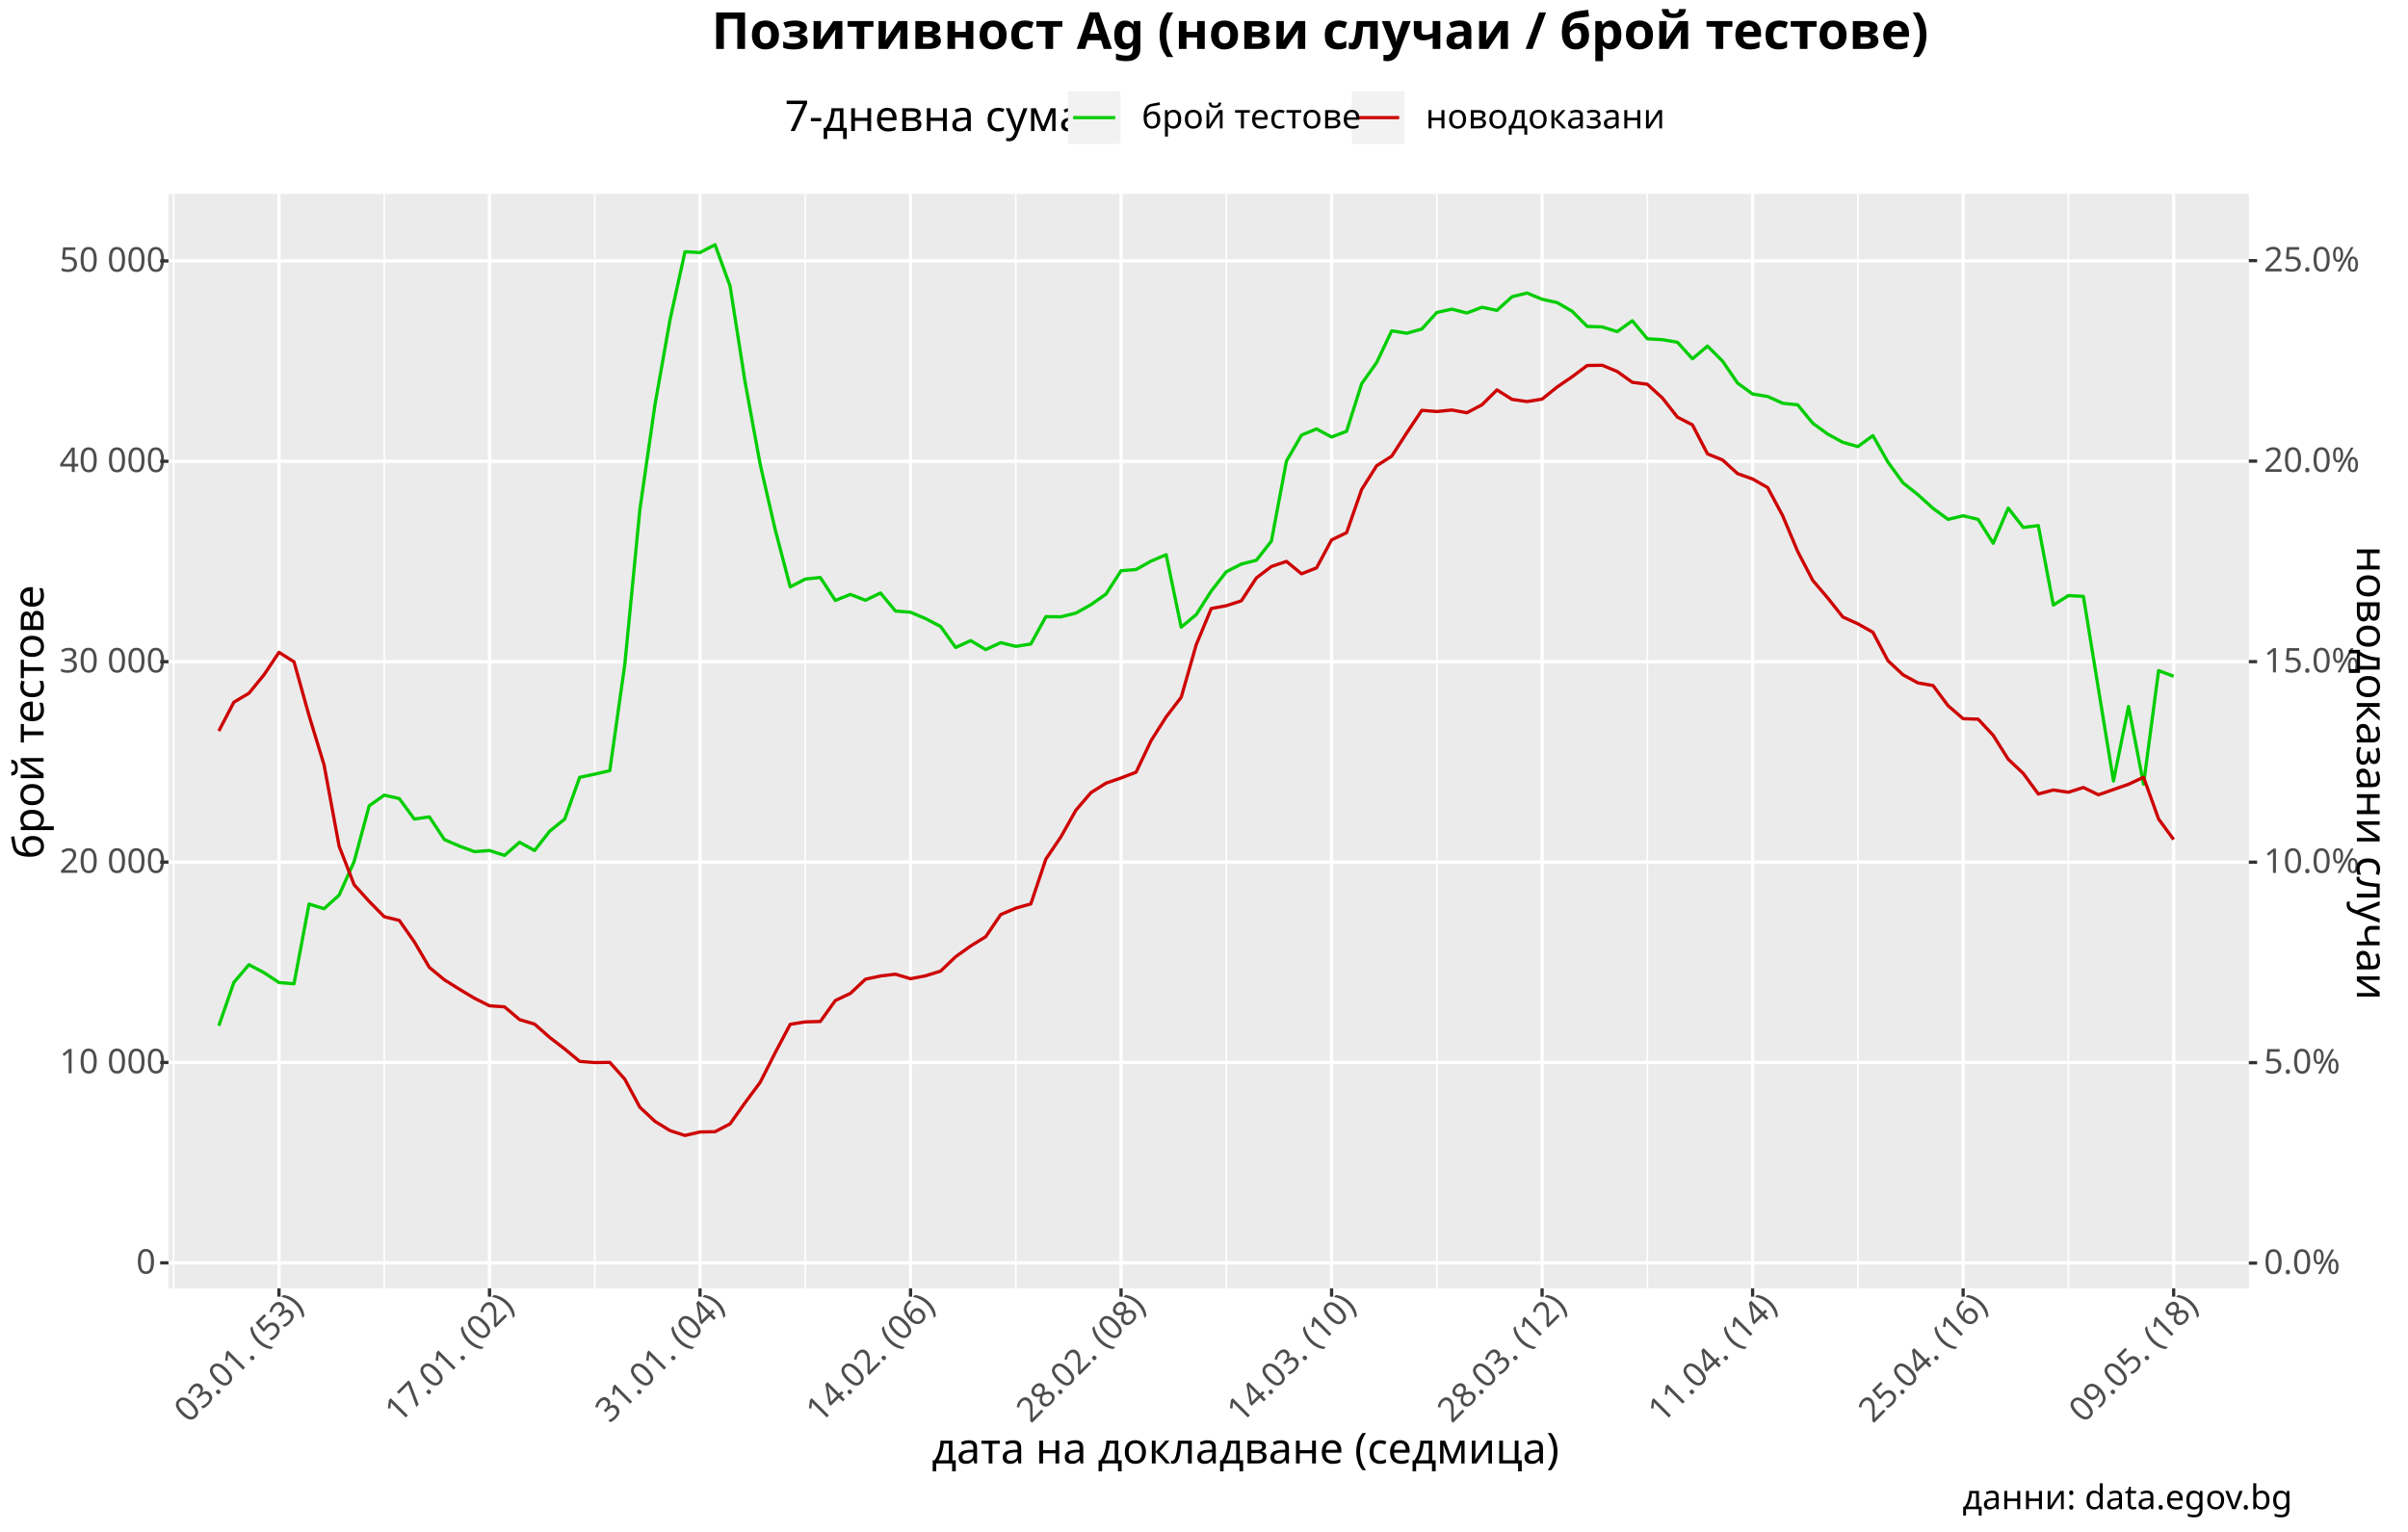
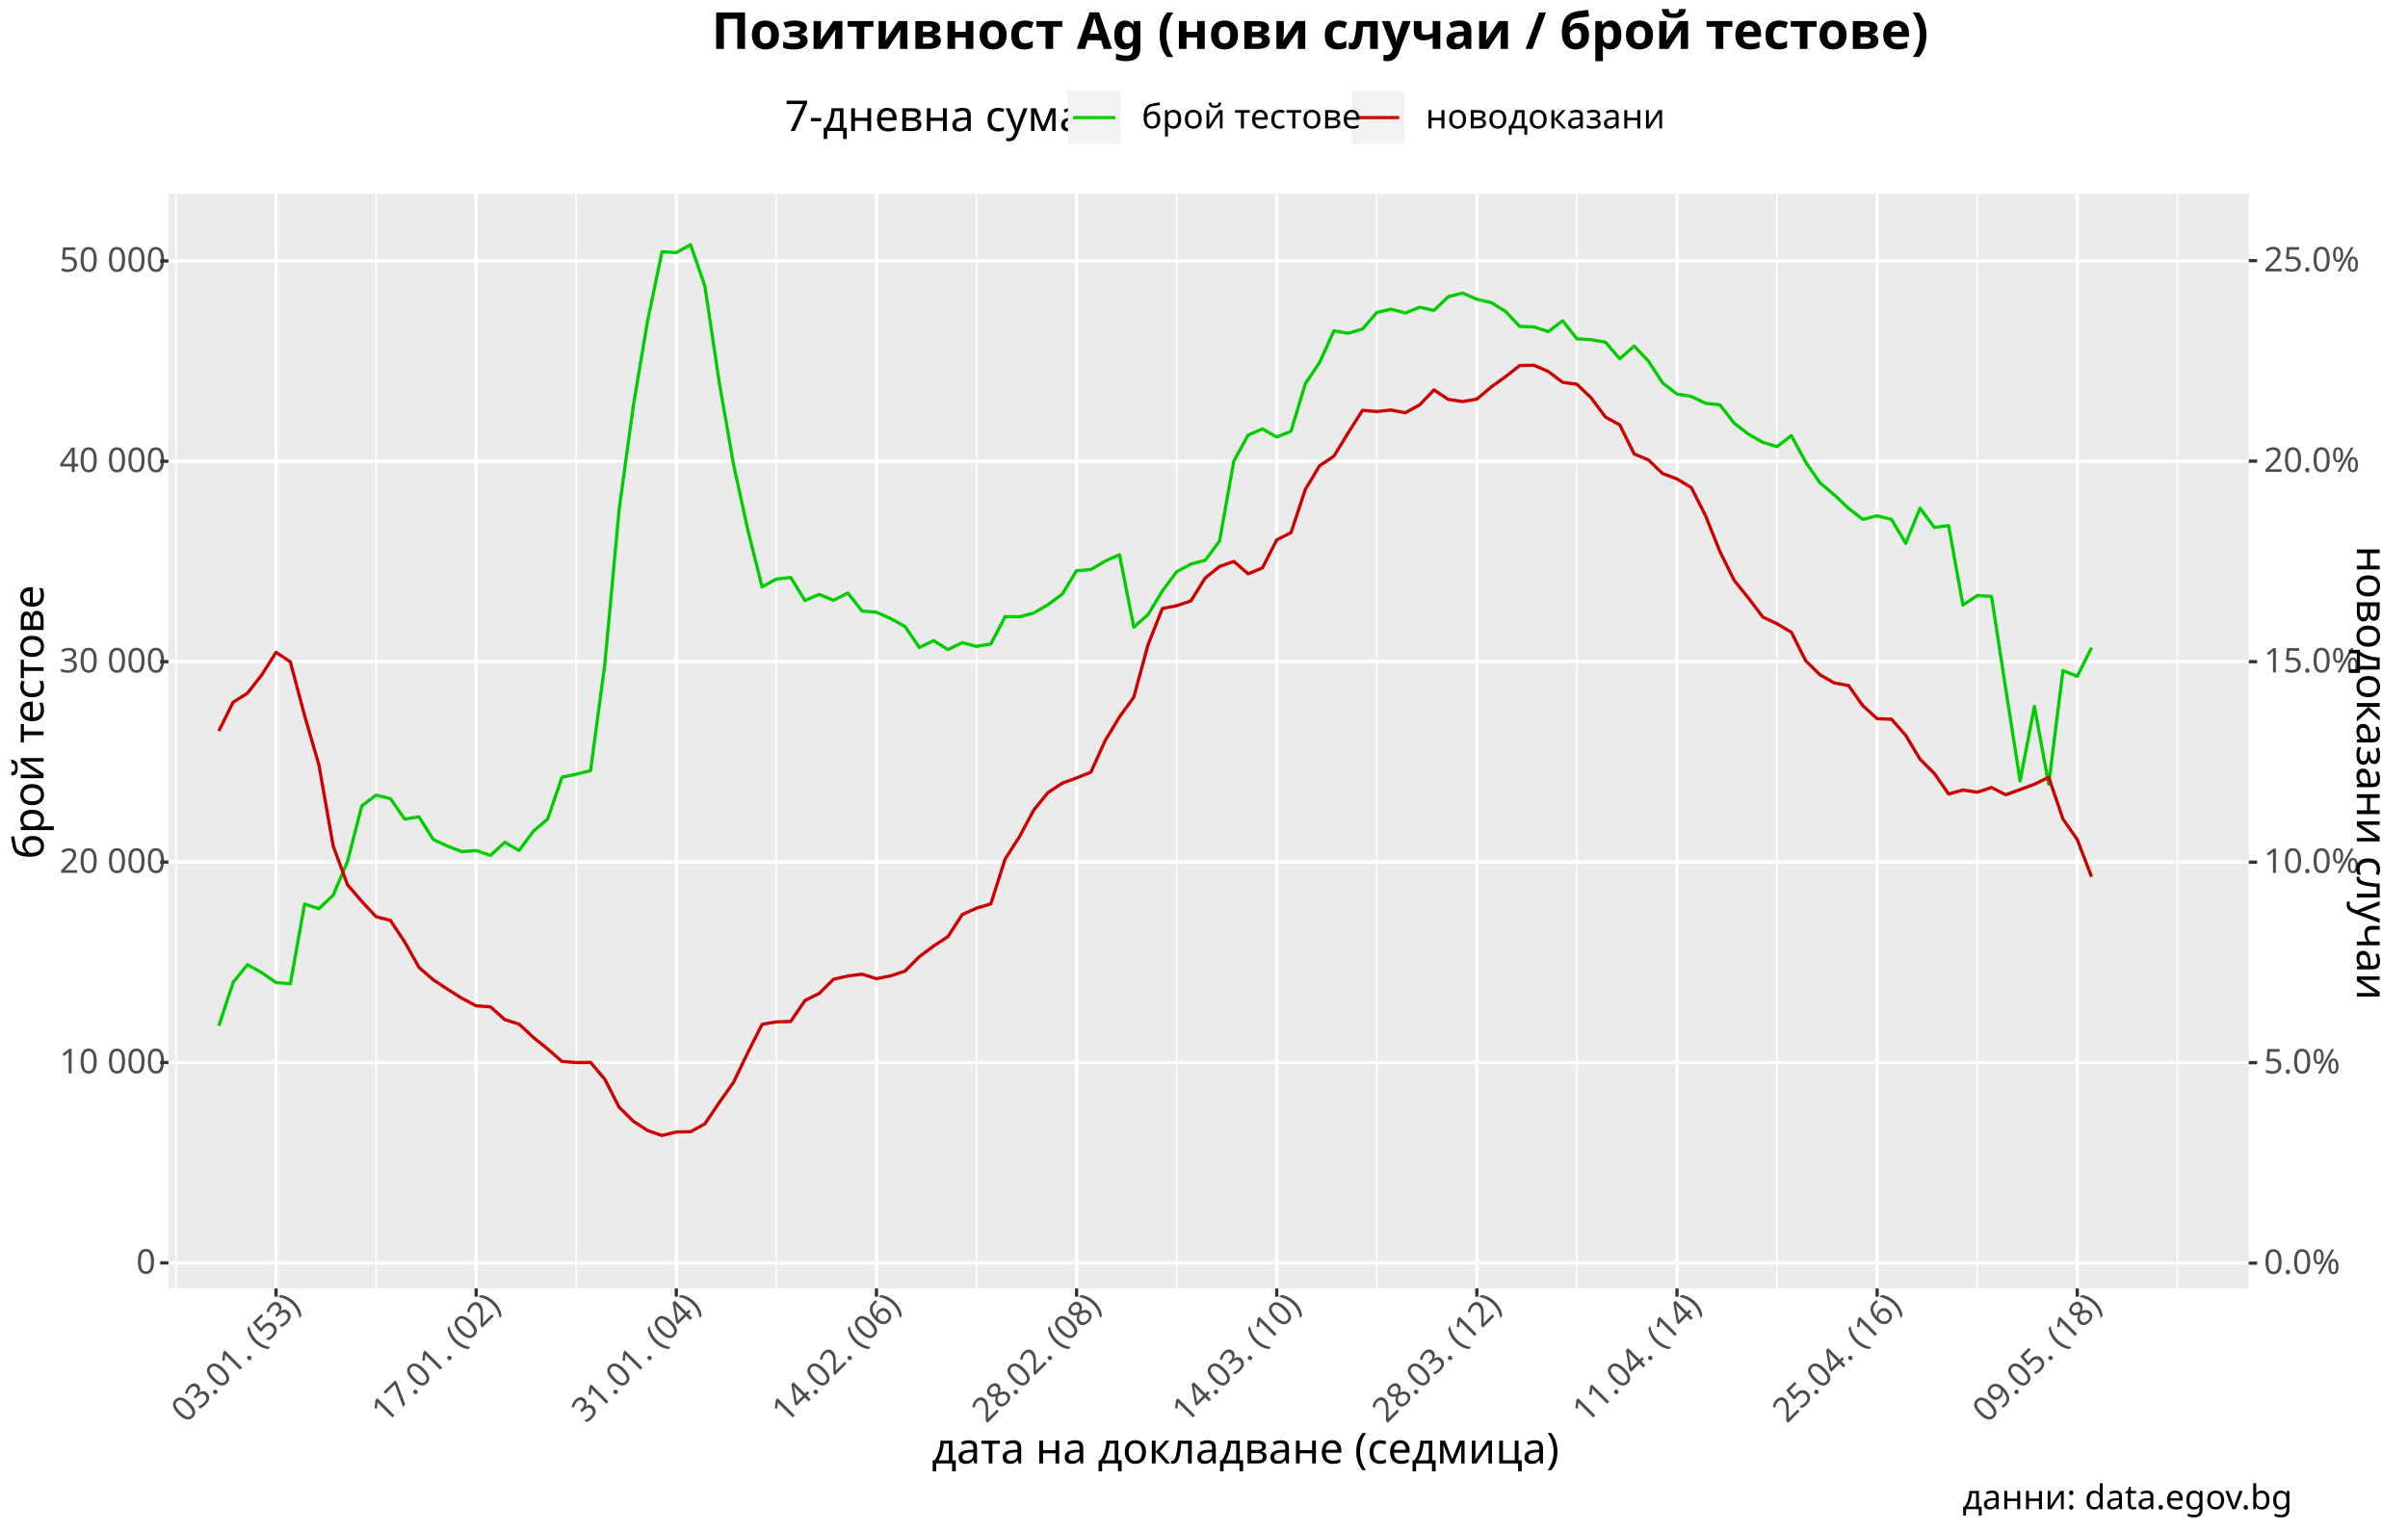
<svg xmlns="http://www.w3.org/2000/svg" viewBox="0 0 792.00 504.00">
  <defs>
    <style type="text/css">
    line, polyline, polygon, path, rect, circle {
      fill: none;
      stroke: #000000;
      stroke-linecap: round;
      stroke-linejoin: round;
      stroke-miterlimit: 10.00;
    }
  </style>
  </defs>
  <rect width="100%" height="100%" style="stroke: none; fill: #FFFFFF;" />
  <rect x="0.00" y="0.00" width="792.00" height="504.00" style="stroke-width: 1.07; stroke: #FFFFFF; fill: #FFFFFF;" />
  <defs>
    <clipPath id="cpNTUuNDF8NzM5LjY1fDQyMy44N3w2My43Nw==">
      <rect x="55.41" y="63.77" width="684.24" height="360.10" />
    </clipPath>
  </defs>
  <rect x="55.41" y="63.77" width="684.24" height="360.10" style="stroke-width: 1.07; stroke: none; fill: #EBEBEB;" clip-path="url(#cpNTUuNDF8NzM5LjY1fDQyMy44N3w2My43Nw==)" />
-   <polyline points="57.14,423.87 57.14,63.77 " style="stroke-width: 0.53; stroke: #FFFFFF; stroke-linecap: butt;" clip-path="url(#cpNTUuNDF8NzM5LjY1fDQyMy44N3w2My43Nw==)" />
-   <polyline points="126.38,423.87 126.38,63.77 " style="stroke-width: 0.53; stroke: #FFFFFF; stroke-linecap: butt;" clip-path="url(#cpNTUuNDF8NzM5LjY1fDQyMy44N3w2My43Nw==)" />
-   <polyline points="195.62,423.87 195.62,63.77 " style="stroke-width: 0.53; stroke: #FFFFFF; stroke-linecap: butt;" clip-path="url(#cpNTUuNDF8NzM5LjY1fDQyMy44N3w2My43Nw==)" />
-   <polyline points="264.86,423.87 264.86,63.77 " style="stroke-width: 0.53; stroke: #FFFFFF; stroke-linecap: butt;" clip-path="url(#cpNTUuNDF8NzM5LjY1fDQyMy44N3w2My43Nw==)" />
-   <polyline points="334.10,423.87 334.10,63.77 " style="stroke-width: 0.53; stroke: #FFFFFF; stroke-linecap: butt;" clip-path="url(#cpNTUuNDF8NzM5LjY1fDQyMy44N3w2My43Nw==)" />
-   <polyline points="403.34,423.87 403.34,63.77 " style="stroke-width: 0.53; stroke: #FFFFFF; stroke-linecap: butt;" clip-path="url(#cpNTUuNDF8NzM5LjY1fDQyMy44N3w2My43Nw==)" />
-   <polyline points="472.58,423.87 472.58,63.77 " style="stroke-width: 0.53; stroke: #FFFFFF; stroke-linecap: butt;" clip-path="url(#cpNTUuNDF8NzM5LjY1fDQyMy44N3w2My43Nw==)" />
-   <polyline points="541.82,423.87 541.82,63.77 " style="stroke-width: 0.53; stroke: #FFFFFF; stroke-linecap: butt;" clip-path="url(#cpNTUuNDF8NzM5LjY1fDQyMy44N3w2My43Nw==)" />
-   <polyline points="611.06,423.87 611.06,63.77 " style="stroke-width: 0.53; stroke: #FFFFFF; stroke-linecap: butt;" clip-path="url(#cpNTUuNDF8NzM5LjY1fDQyMy44N3w2My43Nw==)" />
-   <polyline points="680.30,423.87 680.30,63.77 " style="stroke-width: 0.53; stroke: #FFFFFF; stroke-linecap: butt;" clip-path="url(#cpNTUuNDF8NzM5LjY1fDQyMy44N3w2My43Nw==)" />
+   <polyline points="57.87,423.87 57.87,63.77 " style="stroke-width: 0.53; stroke: #FFFFFF; stroke-linecap: butt;" clip-path="url(#cpNTUuNDF8NzM5LjY1fDQyMy44N3w2My43Nw==)" />
+   <polyline points="123.70,423.87 123.70,63.77 " style="stroke-width: 0.53; stroke: #FFFFFF; stroke-linecap: butt;" clip-path="url(#cpNTUuNDF8NzM5LjY1fDQyMy44N3w2My43Nw==)" />
+   <polyline points="189.53,423.87 189.53,63.77 " style="stroke-width: 0.53; stroke: #FFFFFF; stroke-linecap: butt;" clip-path="url(#cpNTUuNDF8NzM5LjY1fDQyMy44N3w2My43Nw==)" />
+   <polyline points="255.35,423.87 255.35,63.77 " style="stroke-width: 0.53; stroke: #FFFFFF; stroke-linecap: butt;" clip-path="url(#cpNTUuNDF8NzM5LjY1fDQyMy44N3w2My43Nw==)" />
+   <polyline points="321.18,423.87 321.18,63.77 " style="stroke-width: 0.53; stroke: #FFFFFF; stroke-linecap: butt;" clip-path="url(#cpNTUuNDF8NzM5LjY1fDQyMy44N3w2My43Nw==)" />
+   <polyline points="387.01,423.87 387.01,63.77 " style="stroke-width: 0.53; stroke: #FFFFFF; stroke-linecap: butt;" clip-path="url(#cpNTUuNDF8NzM5LjY1fDQyMy44N3w2My43Nw==)" />
+   <polyline points="452.83,423.87 452.83,63.77 " style="stroke-width: 0.53; stroke: #FFFFFF; stroke-linecap: butt;" clip-path="url(#cpNTUuNDF8NzM5LjY1fDQyMy44N3w2My43Nw==)" />
+   <polyline points="518.66,423.87 518.66,63.77 " style="stroke-width: 0.53; stroke: #FFFFFF; stroke-linecap: butt;" clip-path="url(#cpNTUuNDF8NzM5LjY1fDQyMy44N3w2My43Nw==)" />
+   <polyline points="584.48,423.87 584.48,63.77 " style="stroke-width: 0.53; stroke: #FFFFFF; stroke-linecap: butt;" clip-path="url(#cpNTUuNDF8NzM5LjY1fDQyMy44N3w2My43Nw==)" />
+   <polyline points="650.31,423.87 650.31,63.77 " style="stroke-width: 0.53; stroke: #FFFFFF; stroke-linecap: butt;" clip-path="url(#cpNTUuNDF8NzM5LjY1fDQyMy44N3w2My43Nw==)" />
+   <polyline points="716.14,423.87 716.14,63.77 " style="stroke-width: 0.53; stroke: #FFFFFF; stroke-linecap: butt;" clip-path="url(#cpNTUuNDF8NzM5LjY1fDQyMy44N3w2My43Nw==)" />
  <polyline points="55.41,415.49 739.65,415.49 " style="stroke-width: 1.07; stroke: #FFFFFF; stroke-linecap: butt;" clip-path="url(#cpNTUuNDF8NzM5LjY1fDQyMy44N3w2My43Nw==)" />
  <polyline points="55.41,349.56 739.65,349.56 " style="stroke-width: 1.07; stroke: #FFFFFF; stroke-linecap: butt;" clip-path="url(#cpNTUuNDF8NzM5LjY1fDQyMy44N3w2My43Nw==)" />
  <polyline points="55.41,283.63 739.65,283.63 " style="stroke-width: 1.07; stroke: #FFFFFF; stroke-linecap: butt;" clip-path="url(#cpNTUuNDF8NzM5LjY1fDQyMy44N3w2My43Nw==)" />
  <polyline points="55.41,217.70 739.65,217.70 " style="stroke-width: 1.07; stroke: #FFFFFF; stroke-linecap: butt;" clip-path="url(#cpNTUuNDF8NzM5LjY1fDQyMy44N3w2My43Nw==)" />
  <polyline points="55.41,151.77 739.65,151.77 " style="stroke-width: 1.07; stroke: #FFFFFF; stroke-linecap: butt;" clip-path="url(#cpNTUuNDF8NzM5LjY1fDQyMy44N3w2My43Nw==)" />
  <polyline points="55.41,85.84 739.65,85.84 " style="stroke-width: 1.07; stroke: #FFFFFF; stroke-linecap: butt;" clip-path="url(#cpNTUuNDF8NzM5LjY1fDQyMy44N3w2My43Nw==)" />
-   <polyline points="91.76,423.87 91.76,63.77 " style="stroke-width: 1.07; stroke: #FFFFFF; stroke-linecap: butt;" clip-path="url(#cpNTUuNDF8NzM5LjY1fDQyMy44N3w2My43Nw==)" />
-   <polyline points="161.00,423.87 161.00,63.77 " style="stroke-width: 1.07; stroke: #FFFFFF; stroke-linecap: butt;" clip-path="url(#cpNTUuNDF8NzM5LjY1fDQyMy44N3w2My43Nw==)" />
-   <polyline points="230.24,423.87 230.24,63.77 " style="stroke-width: 1.07; stroke: #FFFFFF; stroke-linecap: butt;" clip-path="url(#cpNTUuNDF8NzM5LjY1fDQyMy44N3w2My43Nw==)" />
-   <polyline points="299.48,423.87 299.48,63.77 " style="stroke-width: 1.07; stroke: #FFFFFF; stroke-linecap: butt;" clip-path="url(#cpNTUuNDF8NzM5LjY1fDQyMy44N3w2My43Nw==)" />
-   <polyline points="368.72,423.87 368.72,63.77 " style="stroke-width: 1.07; stroke: #FFFFFF; stroke-linecap: butt;" clip-path="url(#cpNTUuNDF8NzM5LjY1fDQyMy44N3w2My43Nw==)" />
-   <polyline points="437.96,423.87 437.96,63.77 " style="stroke-width: 1.07; stroke: #FFFFFF; stroke-linecap: butt;" clip-path="url(#cpNTUuNDF8NzM5LjY1fDQyMy44N3w2My43Nw==)" />
-   <polyline points="507.20,423.87 507.20,63.77 " style="stroke-width: 1.07; stroke: #FFFFFF; stroke-linecap: butt;" clip-path="url(#cpNTUuNDF8NzM5LjY1fDQyMy44N3w2My43Nw==)" />
-   <polyline points="576.44,423.87 576.44,63.77 " style="stroke-width: 1.07; stroke: #FFFFFF; stroke-linecap: butt;" clip-path="url(#cpNTUuNDF8NzM5LjY1fDQyMy44N3w2My43Nw==)" />
-   <polyline points="645.68,423.87 645.68,63.77 " style="stroke-width: 1.07; stroke: #FFFFFF; stroke-linecap: butt;" clip-path="url(#cpNTUuNDF8NzM5LjY1fDQyMy44N3w2My43Nw==)" />
-   <polyline points="714.92,423.87 714.92,63.77 " style="stroke-width: 1.07; stroke: #FFFFFF; stroke-linecap: butt;" clip-path="url(#cpNTUuNDF8NzM5LjY1fDQyMy44N3w2My43Nw==)" />
-   <polyline points="71.97,337.49 76.92,323.21 81.87,317.38 86.81,319.99 91.76,323.26 96.70,323.66 101.65,297.43 106.59,298.96 111.54,294.49 116.49,283.40 121.43,265.11 126.38,261.60 131.32,262.73 136.27,269.47 141.21,268.75 146.16,276.21 151.11,278.37 156.05,280.19 161.00,279.82 165.94,281.43 170.89,277.11 175.83,279.81 180.78,273.47 185.73,269.48 190.67,255.73 195.62,254.70 200.56,253.54 205.51,218.51 210.45,167.66 215.40,133.29 220.35,105.32 225.29,82.83 230.24,83.09 235.18,80.51 240.13,94.14 245.07,125.74 250.02,152.72 254.97,174.28 259.91,193.08 264.86,190.51 269.80,190.00 274.75,197.55 279.69,195.56 284.64,197.49 289.59,195.10 294.53,201.03 299.48,201.43 304.42,203.52 309.37,206.12 314.31,213.02 319.26,210.77 324.21,213.71 329.15,211.43 334.10,212.65 339.04,211.88 343.99,202.88 348.93,202.93 353.88,201.70 358.83,198.93 363.77,195.44 368.72,187.77 373.66,187.37 378.61,184.59 383.55,182.50 388.50,206.34 393.45,202.20 398.39,194.44 403.34,188.10 408.28,185.58 413.23,184.32 418.17,178.03 423.12,151.69 428.07,143.15 433.01,141.12 437.96,143.78 442.90,141.89 447.85,126.24 452.79,119.26 457.74,108.83 462.69,109.64 467.63,108.26 472.58,102.81 477.52,101.71 482.47,102.98 487.41,101.09 492.36,102.11 497.31,97.63 502.25,96.40 507.20,98.46 512.14,99.55 517.09,102.41 522.03,107.39 526.98,107.56 531.93,109.10 536.87,105.53 541.82,111.46 546.76,111.75 551.71,112.59 556.65,118.05 561.60,113.86 566.55,118.81 571.49,126.03 576.44,129.63 581.38,130.44 586.33,132.67 591.27,133.19 596.22,139.24 601.17,142.83 606.11,145.52 611.06,146.93 616.00,143.32 620.95,152.03 625.89,158.84 630.84,162.78 635.79,167.25 640.73,170.87 645.68,169.69 650.62,170.88 655.57,178.73 660.51,167.17 665.46,173.52 670.41,172.92 675.35,199.07 680.30,195.95 685.24,196.21 690.19,226.72 695.13,256.95 700.08,232.41 705.03,258.01 709.97,220.63 714.92,222.50 " style="stroke-width: 1.07; stroke: #00CD00; stroke-linecap: butt;" clip-path="url(#cpNTUuNDF8NzM5LjY1fDQyMy44N3w2My43Nw==)" />
-   <polyline points="71.97,240.49 76.92,231.02 81.87,228.08 86.81,222.04 91.76,214.62 96.70,217.73 101.65,235.44 106.59,251.66 111.54,278.40 116.49,291.10 121.43,296.57 126.38,301.60 131.32,302.81 136.27,309.87 141.21,318.27 146.16,322.36 151.11,325.46 156.05,328.42 161.00,330.91 165.94,331.25 170.89,335.45 175.83,336.93 180.78,341.30 185.73,345.11 190.67,349.21 195.62,349.58 200.56,349.52 205.51,355.07 210.45,364.28 215.40,368.91 220.35,371.96 225.29,373.57 230.24,372.42 235.18,372.33 240.13,369.74 245.07,362.77 250.02,356.10 254.97,346.33 259.91,337.00 264.86,336.20 269.80,336.07 274.75,329.17 279.69,326.83 284.64,322.17 289.59,321.10 294.53,320.51 299.48,322.00 304.42,321.04 309.37,319.49 314.31,314.76 319.26,311.23 324.21,308.17 329.15,300.89 334.10,298.78 339.04,297.39 343.99,282.64 348.93,275.33 353.88,266.53 358.83,260.77 363.77,257.66 368.72,255.95 373.66,254.06 378.61,243.65 383.55,235.86 388.50,229.40 393.45,212.10 398.39,200.20 403.34,199.28 408.28,197.68 413.23,190.14 418.17,186.38 423.12,184.70 428.07,188.78 433.01,186.84 437.96,177.63 442.90,175.24 447.85,161.04 452.79,153.23 457.74,150.08 462.69,142.41 467.63,135.00 472.58,135.39 477.52,134.90 482.47,135.79 487.41,133.19 492.36,128.28 497.31,131.40 502.25,132.11 507.20,131.31 512.14,127.33 517.09,123.95 522.03,120.25 526.98,120.17 531.93,122.23 536.87,125.78 541.82,126.42 546.76,130.93 551.71,137.23 556.65,139.78 561.60,149.32 566.55,151.32 571.49,155.82 576.44,157.59 581.38,160.40 586.33,169.67 591.27,181.44 596.22,190.95 601.17,196.76 606.11,202.99 611.06,205.23 616.00,208.02 620.95,217.37 625.89,222.00 630.84,224.69 635.79,225.54 640.73,232.18 645.68,236.45 650.62,236.61 655.57,241.92 660.51,249.78 665.46,254.45 670.41,261.23 675.35,259.91 680.30,260.65 685.24,259.08 690.19,261.49 695.13,259.76 700.08,258.03 705.03,255.72 709.97,269.46 714.92,276.21 " style="stroke-width: 1.07; stroke: #CD0000; stroke-linecap: butt;" clip-path="url(#cpNTUuNDF8NzM5LjY1fDQyMy44N3w2My43Nw==)" />
+   <polyline points="90.79,423.87 90.79,63.77 " style="stroke-width: 1.07; stroke: #FFFFFF; stroke-linecap: butt;" clip-path="url(#cpNTUuNDF8NzM5LjY1fDQyMy44N3w2My43Nw==)" />
+   <polyline points="156.61,423.87 156.61,63.77 " style="stroke-width: 1.07; stroke: #FFFFFF; stroke-linecap: butt;" clip-path="url(#cpNTUuNDF8NzM5LjY1fDQyMy44N3w2My43Nw==)" />
+   <polyline points="222.44,423.87 222.44,63.77 " style="stroke-width: 1.07; stroke: #FFFFFF; stroke-linecap: butt;" clip-path="url(#cpNTUuNDF8NzM5LjY1fDQyMy44N3w2My43Nw==)" />
+   <polyline points="288.27,423.87 288.27,63.77 " style="stroke-width: 1.07; stroke: #FFFFFF; stroke-linecap: butt;" clip-path="url(#cpNTUuNDF8NzM5LjY1fDQyMy44N3w2My43Nw==)" />
+   <polyline points="354.09,423.87 354.09,63.77 " style="stroke-width: 1.07; stroke: #FFFFFF; stroke-linecap: butt;" clip-path="url(#cpNTUuNDF8NzM5LjY1fDQyMy44N3w2My43Nw==)" />
+   <polyline points="419.92,423.87 419.92,63.77 " style="stroke-width: 1.07; stroke: #FFFFFF; stroke-linecap: butt;" clip-path="url(#cpNTUuNDF8NzM5LjY1fDQyMy44N3w2My43Nw==)" />
+   <polyline points="485.74,423.87 485.74,63.77 " style="stroke-width: 1.07; stroke: #FFFFFF; stroke-linecap: butt;" clip-path="url(#cpNTUuNDF8NzM5LjY1fDQyMy44N3w2My43Nw==)" />
+   <polyline points="551.57,423.87 551.57,63.77 " style="stroke-width: 1.07; stroke: #FFFFFF; stroke-linecap: butt;" clip-path="url(#cpNTUuNDF8NzM5LjY1fDQyMy44N3w2My43Nw==)" />
+   <polyline points="617.40,423.87 617.40,63.77 " style="stroke-width: 1.07; stroke: #FFFFFF; stroke-linecap: butt;" clip-path="url(#cpNTUuNDF8NzM5LjY1fDQyMy44N3w2My43Nw==)" />
+   <polyline points="683.22,423.87 683.22,63.77 " style="stroke-width: 1.07; stroke: #FFFFFF; stroke-linecap: butt;" clip-path="url(#cpNTUuNDF8NzM5LjY1fDQyMy44N3w2My43Nw==)" />
+   <polyline points="71.98,337.49 76.68,323.21 81.38,317.38 86.09,319.99 90.79,323.26 95.49,323.66 100.19,297.43 104.89,298.96 109.60,294.49 114.30,283.40 119.00,265.11 123.70,261.60 128.40,262.73 133.10,269.47 137.81,268.75 142.51,276.21 147.21,278.37 151.91,280.19 156.61,279.82 161.32,281.43 166.02,277.11 170.72,279.81 175.42,273.47 180.12,269.48 184.83,255.73 189.53,254.70 194.23,253.54 198.93,218.51 203.63,167.66 208.33,133.29 213.04,105.32 217.74,82.83 222.44,83.09 227.14,80.51 231.84,94.14 236.55,125.74 241.25,152.72 245.95,174.28 250.65,193.08 255.35,190.51 260.06,190.00 264.76,197.55 269.46,195.56 274.16,197.49 278.86,195.10 283.56,201.03 288.27,201.43 292.97,203.52 297.67,206.12 302.37,213.02 307.07,210.77 311.78,213.71 316.48,211.43 321.18,212.65 325.88,211.88 330.58,202.88 335.28,202.93 339.99,201.70 344.69,198.93 349.39,195.44 354.09,187.77 358.79,187.37 363.50,184.59 368.20,182.50 372.90,206.34 377.60,202.20 382.30,194.44 387.01,188.10 391.71,185.58 396.41,184.32 401.11,178.03 405.81,151.69 410.51,143.15 415.22,141.12 419.92,143.78 424.62,141.89 429.32,126.24 434.02,119.26 438.73,108.83 443.43,109.64 448.13,108.26 452.83,102.81 457.53,101.71 462.24,102.98 466.94,101.09 471.64,102.11 476.34,97.63 481.04,96.40 485.74,98.46 490.45,99.55 495.15,102.41 499.85,107.39 504.55,107.56 509.25,109.10 513.96,105.53 518.66,111.46 523.36,111.75 528.06,112.59 532.76,118.05 537.47,113.86 542.17,118.81 546.87,126.03 551.57,129.63 556.27,130.44 560.97,132.67 565.68,133.19 570.38,139.24 575.08,142.83 579.78,145.52 584.48,146.93 589.19,143.32 593.89,152.03 598.59,158.84 603.29,162.78 607.99,167.25 612.69,170.87 617.40,169.69 622.10,170.88 626.80,178.73 631.50,167.17 636.20,173.52 640.91,172.92 645.61,199.07 650.31,195.95 655.01,196.21 659.71,226.72 664.42,256.95 669.12,232.41 673.82,258.01 678.52,220.63 683.22,222.50 687.92,213.08 " style="stroke-width: 1.07; stroke: #00CD00; stroke-linecap: butt;" clip-path="url(#cpNTUuNDF8NzM5LjY1fDQyMy44N3w2My43Nw==)" />
+   <polyline points="71.98,240.49 76.68,231.02 81.38,228.08 86.09,222.04 90.79,214.62 95.49,217.73 100.19,235.44 104.89,251.66 109.60,278.40 114.30,291.10 119.00,296.57 123.70,301.60 128.40,302.81 133.10,309.87 137.81,318.27 142.51,322.36 147.21,325.46 151.91,328.42 156.61,330.91 161.32,331.25 166.02,335.45 170.72,336.93 175.42,341.30 180.12,345.11 184.83,349.21 189.53,349.58 194.23,349.52 198.93,355.07 203.63,364.28 208.33,368.91 213.04,371.96 217.74,373.57 222.44,372.42 227.14,372.33 231.84,369.74 236.55,362.77 241.25,356.10 245.95,346.33 250.65,337.00 255.35,336.20 260.06,336.07 264.76,329.17 269.46,326.83 274.16,322.17 278.86,321.10 283.56,320.51 288.27,322.00 292.97,321.04 297.67,319.49 302.37,314.76 307.07,311.23 311.78,308.17 316.48,300.89 321.18,298.78 325.88,297.39 330.58,282.64 335.28,275.33 339.99,266.53 344.69,260.77 349.39,257.66 354.09,255.95 358.79,254.06 363.50,243.65 368.20,235.86 372.90,229.40 377.60,212.10 382.30,200.20 387.01,199.28 391.71,197.68 396.41,190.14 401.11,186.38 405.81,184.70 410.51,188.78 415.22,186.84 419.92,177.63 424.62,175.24 429.32,161.04 434.02,153.23 438.73,150.08 443.43,142.41 448.13,135.00 452.83,135.39 457.53,134.90 462.24,135.79 466.94,133.19 471.64,128.28 476.34,131.40 481.04,132.11 485.74,131.31 490.45,127.33 495.15,123.95 499.85,120.25 504.55,120.17 509.25,122.23 513.96,125.78 518.66,126.42 523.36,130.93 528.06,137.23 532.76,139.78 537.47,149.32 542.17,151.32 546.87,155.82 551.57,157.59 556.27,160.40 560.97,169.67 565.68,181.44 570.38,190.95 575.08,196.76 579.78,202.99 584.48,205.23 589.19,208.02 593.89,217.37 598.59,222.00 603.29,224.69 607.99,225.54 612.69,232.18 617.40,236.45 622.10,236.61 626.80,241.92 631.50,249.78 636.20,254.45 640.91,261.23 645.61,259.91 650.31,260.65 655.01,259.08 659.71,261.49 664.42,259.76 669.12,258.03 673.82,255.72 678.52,269.46 683.22,276.21 687.92,288.44 " style="stroke-width: 1.07; stroke: #CD0000; stroke-linecap: butt;" clip-path="url(#cpNTUuNDF8NzM5LjY1fDQyMy44N3w2My43Nw==)" />
  <defs>
    <clipPath id="cpMC4wMHw3OTIuMDB8NTA0LjAwfDAuMDA=">
      <rect x="0.00" y="0.00" width="792.00" height="504.00" />
    </clipPath>
  </defs>
  <g clip-path="url(#cpMC4wMHw3OTIuMDB8NTA0LjAwfDAuMDA=)">
    <text x="44.80" y="419.03" style="font-size: 11.20px; fill: #4D4D4D; font-family: Calibri;" textLength="5.68px" lengthAdjust="spacingAndGlyphs">0</text>
  </g>
  <g clip-path="url(#cpMC4wMHw3OTIuMDB8NTA0LjAwfDAuMDA=)">
    <text x="19.56" y="353.10" style="font-size: 11.20px; fill: #4D4D4D; font-family: Calibri;" textLength="30.91px" lengthAdjust="spacingAndGlyphs">10 000</text>
  </g>
  <g clip-path="url(#cpMC4wMHw3OTIuMDB8NTA0LjAwfDAuMDA=)">
    <text x="19.56" y="287.17" style="font-size: 11.20px; fill: #4D4D4D; font-family: Calibri;" textLength="30.91px" lengthAdjust="spacingAndGlyphs">20 000</text>
  </g>
  <g clip-path="url(#cpMC4wMHw3OTIuMDB8NTA0LjAwfDAuMDA=)">
    <text x="19.56" y="221.24" style="font-size: 11.20px; fill: #4D4D4D; font-family: Calibri;" textLength="30.91px" lengthAdjust="spacingAndGlyphs">30 000</text>
  </g>
  <g clip-path="url(#cpMC4wMHw3OTIuMDB8NTA0LjAwfDAuMDA=)">
    <text x="19.56" y="155.30" style="font-size: 11.20px; fill: #4D4D4D; font-family: Calibri;" textLength="30.91px" lengthAdjust="spacingAndGlyphs">40 000</text>
  </g>
  <g clip-path="url(#cpMC4wMHw3OTIuMDB8NTA0LjAwfDAuMDA=)">
    <text x="19.56" y="89.37" style="font-size: 11.20px; fill: #4D4D4D; font-family: Calibri;" textLength="30.91px" lengthAdjust="spacingAndGlyphs">50 000</text>
  </g>
  <polyline points="52.67,415.49 55.41,415.49 " style="stroke-width: 1.07; stroke: #333333; stroke-linecap: butt;" clip-path="url(#cpMC4wMHw3OTIuMDB8NTA0LjAwfDAuMDA=)" />
  <polyline points="52.67,349.56 55.41,349.56 " style="stroke-width: 1.07; stroke: #333333; stroke-linecap: butt;" clip-path="url(#cpMC4wMHw3OTIuMDB8NTA0LjAwfDAuMDA=)" />
  <polyline points="52.67,283.63 55.41,283.63 " style="stroke-width: 1.07; stroke: #333333; stroke-linecap: butt;" clip-path="url(#cpMC4wMHw3OTIuMDB8NTA0LjAwfDAuMDA=)" />
  <polyline points="52.67,217.70 55.41,217.70 " style="stroke-width: 1.07; stroke: #333333; stroke-linecap: butt;" clip-path="url(#cpMC4wMHw3OTIuMDB8NTA0LjAwfDAuMDA=)" />
  <polyline points="52.67,151.77 55.41,151.77 " style="stroke-width: 1.07; stroke: #333333; stroke-linecap: butt;" clip-path="url(#cpMC4wMHw3OTIuMDB8NTA0LjAwfDAuMDA=)" />
  <polyline points="52.67,85.84 55.41,85.84 " style="stroke-width: 1.07; stroke: #333333; stroke-linecap: butt;" clip-path="url(#cpMC4wMHw3OTIuMDB8NTA0LjAwfDAuMDA=)" />
  <polyline points="739.65,415.58 742.38,415.58 " style="stroke-width: 1.07; stroke: #333333; stroke-linecap: butt;" clip-path="url(#cpMC4wMHw3OTIuMDB8NTA0LjAwfDAuMDA=)" />
  <polyline points="739.65,349.61 742.38,349.61 " style="stroke-width: 1.07; stroke: #333333; stroke-linecap: butt;" clip-path="url(#cpMC4wMHw3OTIuMDB8NTA0LjAwfDAuMDA=)" />
  <polyline points="739.65,283.65 742.38,283.65 " style="stroke-width: 1.07; stroke: #333333; stroke-linecap: butt;" clip-path="url(#cpMC4wMHw3OTIuMDB8NTA0LjAwfDAuMDA=)" />
  <polyline points="739.65,217.68 742.38,217.68 " style="stroke-width: 1.07; stroke: #333333; stroke-linecap: butt;" clip-path="url(#cpMC4wMHw3OTIuMDB8NTA0LjAwfDAuMDA=)" />
  <polyline points="739.65,151.72 742.38,151.72 " style="stroke-width: 1.07; stroke: #333333; stroke-linecap: butt;" clip-path="url(#cpMC4wMHw3OTIuMDB8NTA0LjAwfDAuMDA=)" />
  <polyline points="739.65,85.75 742.38,85.75 " style="stroke-width: 1.07; stroke: #333333; stroke-linecap: butt;" clip-path="url(#cpMC4wMHw3OTIuMDB8NTA0LjAwfDAuMDA=)" />
  <g clip-path="url(#cpMC4wMHw3OTIuMDB8NTA0LjAwfDAuMDA=)">
    <text x="744.58" y="419.11" style="font-size: 11.20px; fill: #4D4D4D; font-family: Calibri;" textLength="22.19px" lengthAdjust="spacingAndGlyphs">0.0%</text>
  </g>
  <g clip-path="url(#cpMC4wMHw3OTIuMDB8NTA0LjAwfDAuMDA=)">
    <text x="744.58" y="353.15" style="font-size: 11.20px; fill: #4D4D4D; font-family: Calibri;" textLength="22.19px" lengthAdjust="spacingAndGlyphs">5.0%</text>
  </g>
  <g clip-path="url(#cpMC4wMHw3OTIuMDB8NTA0LjAwfDAuMDA=)">
    <text x="744.58" y="287.18" style="font-size: 11.20px; fill: #4D4D4D; font-family: Calibri;" textLength="27.86px" lengthAdjust="spacingAndGlyphs">10.0%</text>
  </g>
  <g clip-path="url(#cpMC4wMHw3OTIuMDB8NTA0LjAwfDAuMDA=)">
    <text x="744.58" y="221.22" style="font-size: 11.20px; fill: #4D4D4D; font-family: Calibri;" textLength="27.86px" lengthAdjust="spacingAndGlyphs">15.0%</text>
  </g>
  <g clip-path="url(#cpMC4wMHw3OTIuMDB8NTA0LjAwfDAuMDA=)">
    <text x="744.58" y="155.26" style="font-size: 11.20px; fill: #4D4D4D; font-family: Calibri;" textLength="27.86px" lengthAdjust="spacingAndGlyphs">20.0%</text>
  </g>
  <g clip-path="url(#cpMC4wMHw3OTIuMDB8NTA0LjAwfDAuMDA=)">
    <text x="744.58" y="89.29" style="font-size: 11.20px; fill: #4D4D4D; font-family: Calibri;" textLength="27.86px" lengthAdjust="spacingAndGlyphs">25.0%</text>
  </g>
-   <polyline points="91.76,426.61 91.76,423.87 " style="stroke-width: 1.07; stroke: #333333; stroke-linecap: butt;" clip-path="url(#cpMC4wMHw3OTIuMDB8NTA0LjAwfDAuMDA=)" />
-   <polyline points="161.00,426.61 161.00,423.87 " style="stroke-width: 1.07; stroke: #333333; stroke-linecap: butt;" clip-path="url(#cpMC4wMHw3OTIuMDB8NTA0LjAwfDAuMDA=)" />
-   <polyline points="230.24,426.61 230.24,423.87 " style="stroke-width: 1.07; stroke: #333333; stroke-linecap: butt;" clip-path="url(#cpMC4wMHw3OTIuMDB8NTA0LjAwfDAuMDA=)" />
-   <polyline points="299.48,426.61 299.48,423.87 " style="stroke-width: 1.07; stroke: #333333; stroke-linecap: butt;" clip-path="url(#cpMC4wMHw3OTIuMDB8NTA0LjAwfDAuMDA=)" />
-   <polyline points="368.72,426.61 368.72,423.87 " style="stroke-width: 1.07; stroke: #333333; stroke-linecap: butt;" clip-path="url(#cpMC4wMHw3OTIuMDB8NTA0LjAwfDAuMDA=)" />
-   <polyline points="437.96,426.61 437.96,423.87 " style="stroke-width: 1.07; stroke: #333333; stroke-linecap: butt;" clip-path="url(#cpMC4wMHw3OTIuMDB8NTA0LjAwfDAuMDA=)" />
-   <polyline points="507.20,426.61 507.20,423.87 " style="stroke-width: 1.07; stroke: #333333; stroke-linecap: butt;" clip-path="url(#cpMC4wMHw3OTIuMDB8NTA0LjAwfDAuMDA=)" />
-   <polyline points="576.44,426.61 576.44,423.87 " style="stroke-width: 1.07; stroke: #333333; stroke-linecap: butt;" clip-path="url(#cpMC4wMHw3OTIuMDB8NTA0LjAwfDAuMDA=)" />
-   <polyline points="645.68,426.61 645.68,423.87 " style="stroke-width: 1.07; stroke: #333333; stroke-linecap: butt;" clip-path="url(#cpMC4wMHw3OTIuMDB8NTA0LjAwfDAuMDA=)" />
-   <polyline points="714.92,426.61 714.92,423.87 " style="stroke-width: 1.07; stroke: #333333; stroke-linecap: butt;" clip-path="url(#cpMC4wMHw3OTIuMDB8NTA0LjAwfDAuMDA=)" />
+   <polyline points="90.79,426.61 90.79,423.87 " style="stroke-width: 1.07; stroke: #333333; stroke-linecap: butt;" clip-path="url(#cpMC4wMHw3OTIuMDB8NTA0LjAwfDAuMDA=)" />
+   <polyline points="156.61,426.61 156.61,423.87 " style="stroke-width: 1.07; stroke: #333333; stroke-linecap: butt;" clip-path="url(#cpMC4wMHw3OTIuMDB8NTA0LjAwfDAuMDA=)" />
+   <polyline points="222.44,426.61 222.44,423.87 " style="stroke-width: 1.07; stroke: #333333; stroke-linecap: butt;" clip-path="url(#cpMC4wMHw3OTIuMDB8NTA0LjAwfDAuMDA=)" />
+   <polyline points="288.27,426.61 288.27,423.87 " style="stroke-width: 1.07; stroke: #333333; stroke-linecap: butt;" clip-path="url(#cpMC4wMHw3OTIuMDB8NTA0LjAwfDAuMDA=)" />
+   <polyline points="354.09,426.61 354.09,423.87 " style="stroke-width: 1.07; stroke: #333333; stroke-linecap: butt;" clip-path="url(#cpMC4wMHw3OTIuMDB8NTA0LjAwfDAuMDA=)" />
+   <polyline points="419.92,426.61 419.92,423.87 " style="stroke-width: 1.07; stroke: #333333; stroke-linecap: butt;" clip-path="url(#cpMC4wMHw3OTIuMDB8NTA0LjAwfDAuMDA=)" />
+   <polyline points="485.74,426.61 485.74,423.87 " style="stroke-width: 1.07; stroke: #333333; stroke-linecap: butt;" clip-path="url(#cpMC4wMHw3OTIuMDB8NTA0LjAwfDAuMDA=)" />
+   <polyline points="551.57,426.61 551.57,423.87 " style="stroke-width: 1.07; stroke: #333333; stroke-linecap: butt;" clip-path="url(#cpMC4wMHw3OTIuMDB8NTA0LjAwfDAuMDA=)" />
+   <polyline points="617.40,426.61 617.40,423.87 " style="stroke-width: 1.07; stroke: #333333; stroke-linecap: butt;" clip-path="url(#cpMC4wMHw3OTIuMDB8NTA0LjAwfDAuMDA=)" />
+   <polyline points="683.22,426.61 683.22,423.87 " style="stroke-width: 1.07; stroke: #333333; stroke-linecap: butt;" clip-path="url(#cpMC4wMHw3OTIuMDB8NTA0LjAwfDAuMDA=)" />
  <g clip-path="url(#cpMC4wMHw3OTIuMDB8NTA0LjAwfDAuMDA=)">
-     <text transform="translate(62.09,468.48) rotate(-45)" style="font-size: 11.20px; fill: #4D4D4D; font-family: Calibri;" textLength="49.04px" lengthAdjust="spacingAndGlyphs">03.01. (53)</text>
+     <text transform="translate(61.12,468.48) rotate(-45)" style="font-size: 11.20px; fill: #4D4D4D; font-family: Calibri;" textLength="49.04px" lengthAdjust="spacingAndGlyphs">03.01. (53)</text>
  </g>
  <g clip-path="url(#cpMC4wMHw3OTIuMDB8NTA0LjAwfDAuMDA=)">
-     <text transform="translate(131.33,468.48) rotate(-45)" style="font-size: 11.20px; fill: #4D4D4D; font-family: Calibri;" textLength="49.04px" lengthAdjust="spacingAndGlyphs">17.01. (02)</text>
+     <text transform="translate(126.94,468.48) rotate(-45)" style="font-size: 11.20px; fill: #4D4D4D; font-family: Calibri;" textLength="49.04px" lengthAdjust="spacingAndGlyphs">17.01. (02)</text>
  </g>
  <g clip-path="url(#cpMC4wMHw3OTIuMDB8NTA0LjAwfDAuMDA=)">
-     <text transform="translate(200.57,468.48) rotate(-45)" style="font-size: 11.20px; fill: #4D4D4D; font-family: Calibri;" textLength="49.04px" lengthAdjust="spacingAndGlyphs">31.01. (04)</text>
+     <text transform="translate(192.77,468.48) rotate(-45)" style="font-size: 11.20px; fill: #4D4D4D; font-family: Calibri;" textLength="49.04px" lengthAdjust="spacingAndGlyphs">31.01. (04)</text>
  </g>
  <g clip-path="url(#cpMC4wMHw3OTIuMDB8NTA0LjAwfDAuMDA=)">
-     <text transform="translate(269.81,468.48) rotate(-45)" style="font-size: 11.20px; fill: #4D4D4D; font-family: Calibri;" textLength="49.04px" lengthAdjust="spacingAndGlyphs">14.02. (06)</text>
+     <text transform="translate(258.59,468.48) rotate(-45)" style="font-size: 11.20px; fill: #4D4D4D; font-family: Calibri;" textLength="49.04px" lengthAdjust="spacingAndGlyphs">14.02. (06)</text>
  </g>
  <g clip-path="url(#cpMC4wMHw3OTIuMDB8NTA0LjAwfDAuMDA=)">
-     <text transform="translate(339.05,468.48) rotate(-45)" style="font-size: 11.20px; fill: #4D4D4D; font-family: Calibri;" textLength="49.04px" lengthAdjust="spacingAndGlyphs">28.02. (08)</text>
+     <text transform="translate(324.42,468.48) rotate(-45)" style="font-size: 11.20px; fill: #4D4D4D; font-family: Calibri;" textLength="49.04px" lengthAdjust="spacingAndGlyphs">28.02. (08)</text>
  </g>
  <g clip-path="url(#cpMC4wMHw3OTIuMDB8NTA0LjAwfDAuMDA=)">
-     <text transform="translate(408.29,468.48) rotate(-45)" style="font-size: 11.20px; fill: #4D4D4D; font-family: Calibri;" textLength="49.04px" lengthAdjust="spacingAndGlyphs">14.03. (10)</text>
+     <text transform="translate(390.25,468.48) rotate(-45)" style="font-size: 11.20px; fill: #4D4D4D; font-family: Calibri;" textLength="49.04px" lengthAdjust="spacingAndGlyphs">14.03. (10)</text>
  </g>
  <g clip-path="url(#cpMC4wMHw3OTIuMDB8NTA0LjAwfDAuMDA=)">
-     <text transform="translate(477.53,468.48) rotate(-45)" style="font-size: 11.20px; fill: #4D4D4D; font-family: Calibri;" textLength="49.04px" lengthAdjust="spacingAndGlyphs">28.03. (12)</text>
+     <text transform="translate(456.07,468.48) rotate(-45)" style="font-size: 11.20px; fill: #4D4D4D; font-family: Calibri;" textLength="49.04px" lengthAdjust="spacingAndGlyphs">28.03. (12)</text>
  </g>
  <g clip-path="url(#cpMC4wMHw3OTIuMDB8NTA0LjAwfDAuMDA=)">
-     <text transform="translate(546.77,468.48) rotate(-45)" style="font-size: 11.20px; fill: #4D4D4D; font-family: Calibri;" textLength="49.04px" lengthAdjust="spacingAndGlyphs">11.04. (14)</text>
+     <text transform="translate(521.90,468.48) rotate(-45)" style="font-size: 11.20px; fill: #4D4D4D; font-family: Calibri;" textLength="49.04px" lengthAdjust="spacingAndGlyphs">11.04. (14)</text>
  </g>
  <g clip-path="url(#cpMC4wMHw3OTIuMDB8NTA0LjAwfDAuMDA=)">
-     <text transform="translate(616.01,468.48) rotate(-45)" style="font-size: 11.20px; fill: #4D4D4D; font-family: Calibri;" textLength="49.04px" lengthAdjust="spacingAndGlyphs">25.04. (16)</text>
+     <text transform="translate(587.73,468.48) rotate(-45)" style="font-size: 11.20px; fill: #4D4D4D; font-family: Calibri;" textLength="49.04px" lengthAdjust="spacingAndGlyphs">25.04. (16)</text>
  </g>
  <g clip-path="url(#cpMC4wMHw3OTIuMDB8NTA0LjAwfDAuMDA=)">
-     <text transform="translate(685.25,468.48) rotate(-45)" style="font-size: 11.20px; fill: #4D4D4D; font-family: Calibri;" textLength="49.04px" lengthAdjust="spacingAndGlyphs">09.05. (18)</text>
+     <text transform="translate(653.55,468.48) rotate(-45)" style="font-size: 11.20px; fill: #4D4D4D; font-family: Calibri;" textLength="49.04px" lengthAdjust="spacingAndGlyphs">09.05. (18)</text>
  </g>
  <g clip-path="url(#cpMC4wMHw3OTIuMDB8NTA0LjAwfDAuMDA=)">
    <text x="306.50" y="481.47" style="font-size: 14.00px; font-family: Calibri;" textLength="182.06px" lengthAdjust="spacingAndGlyphs">дата на докладване (седмица)</text>
  </g>
  <g clip-path="url(#cpMC4wMHw3OTIuMDB8NTA0LjAwfDAuMDA=)">
    <text transform="translate(14.33,282.67) rotate(-90)" style="font-size: 14.00px; font-family: Calibri;" textLength="77.71px" lengthAdjust="spacingAndGlyphs">брой тестове</text>
  </g>
  <g clip-path="url(#cpMC4wMHw3OTIuMDB8NTA0LjAwfDAuMDA=)">
    <text transform="translate(775.18,179.60) rotate(90)" style="font-size: 14.00px; font-family: Calibri;" textLength="128.43px" lengthAdjust="spacingAndGlyphs">новодоказани случаи</text>
  </g>
  <rect x="252.65" y="24.57" width="289.75" height="28.24" style="stroke-width: 1.07; stroke: none; fill: #FFFFFF;" clip-path="url(#cpMC4wMHw3OTIuMDB8NTA0LjAwfDAuMDA=)" />
  <g clip-path="url(#cpMC4wMHw3OTIuMDB8NTA0LjAwfDAuMDA=)">
    <text x="258.13" y="43.11" style="font-size: 14.00px; font-family: Calibri;" textLength="86.14px" lengthAdjust="spacingAndGlyphs">7-дневна сума</text>
  </g>
  <rect x="351.24" y="30.05" width="17.28" height="17.28" style="stroke-width: 1.07; stroke: none; fill: #F2F2F2;" clip-path="url(#cpMC4wMHw3OTIuMDB8NTA0LjAwfDAuMDA=)" />
  <line x1="352.97" y1="38.69" x2="366.80" y2="38.69" style="stroke-width: 1.07; stroke: #00CD00; stroke-linecap: butt;" clip-path="url(#cpMC4wMHw3OTIuMDB8NTA0LjAwfDAuMDA=)" />
  <rect x="444.64" y="30.05" width="17.28" height="17.28" style="stroke-width: 1.07; stroke: none; fill: #F2F2F2;" clip-path="url(#cpMC4wMHw3OTIuMDB8NTA0LjAwfDAuMDA=)" />
  <line x1="446.37" y1="38.69" x2="460.19" y2="38.69" style="stroke-width: 1.07; stroke: #CD0000; stroke-linecap: butt;" clip-path="url(#cpMC4wMHw3OTIuMDB8NTA0LjAwfDAuMDA=)" />
  <g clip-path="url(#cpMC4wMHw3OTIuMDB8NTA0LjAwfDAuMDA=)">
    <text x="375.50" y="42.23" style="font-size: 11.20px; font-family: Calibri;" textLength="62.17px" lengthAdjust="spacingAndGlyphs">брой тестове</text>
  </g>
  <g clip-path="url(#cpMC4wMHw3OTIuMDB8NTA0LjAwfDAuMDA=)">
    <text x="468.89" y="42.23" style="font-size: 11.20px; font-family: Calibri;" textLength="68.03px" lengthAdjust="spacingAndGlyphs">новодоказани</text>
  </g>
  <g clip-path="url(#cpMC4wMHw3OTIuMDB8NTA0LjAwfDAuMDA=)">
    <text x="234.04" y="16.09" style="font-size: 16.80px; font-weight: bold; font-family: Calibri;" textLength="326.98px" lengthAdjust="spacingAndGlyphs">Позитивност Ag (нови случаи / брой тестове)</text>
  </g>
  <g clip-path="url(#cpMC4wMHw3OTIuMDB8NTA0LjAwfDAuMDA=)">
    <text x="645.48" y="496.52" style="font-size: 11.20px; font-family: Calibri;" textLength="94.16px" lengthAdjust="spacingAndGlyphs">данни: data.egov.bg</text>
  </g>
</svg>
